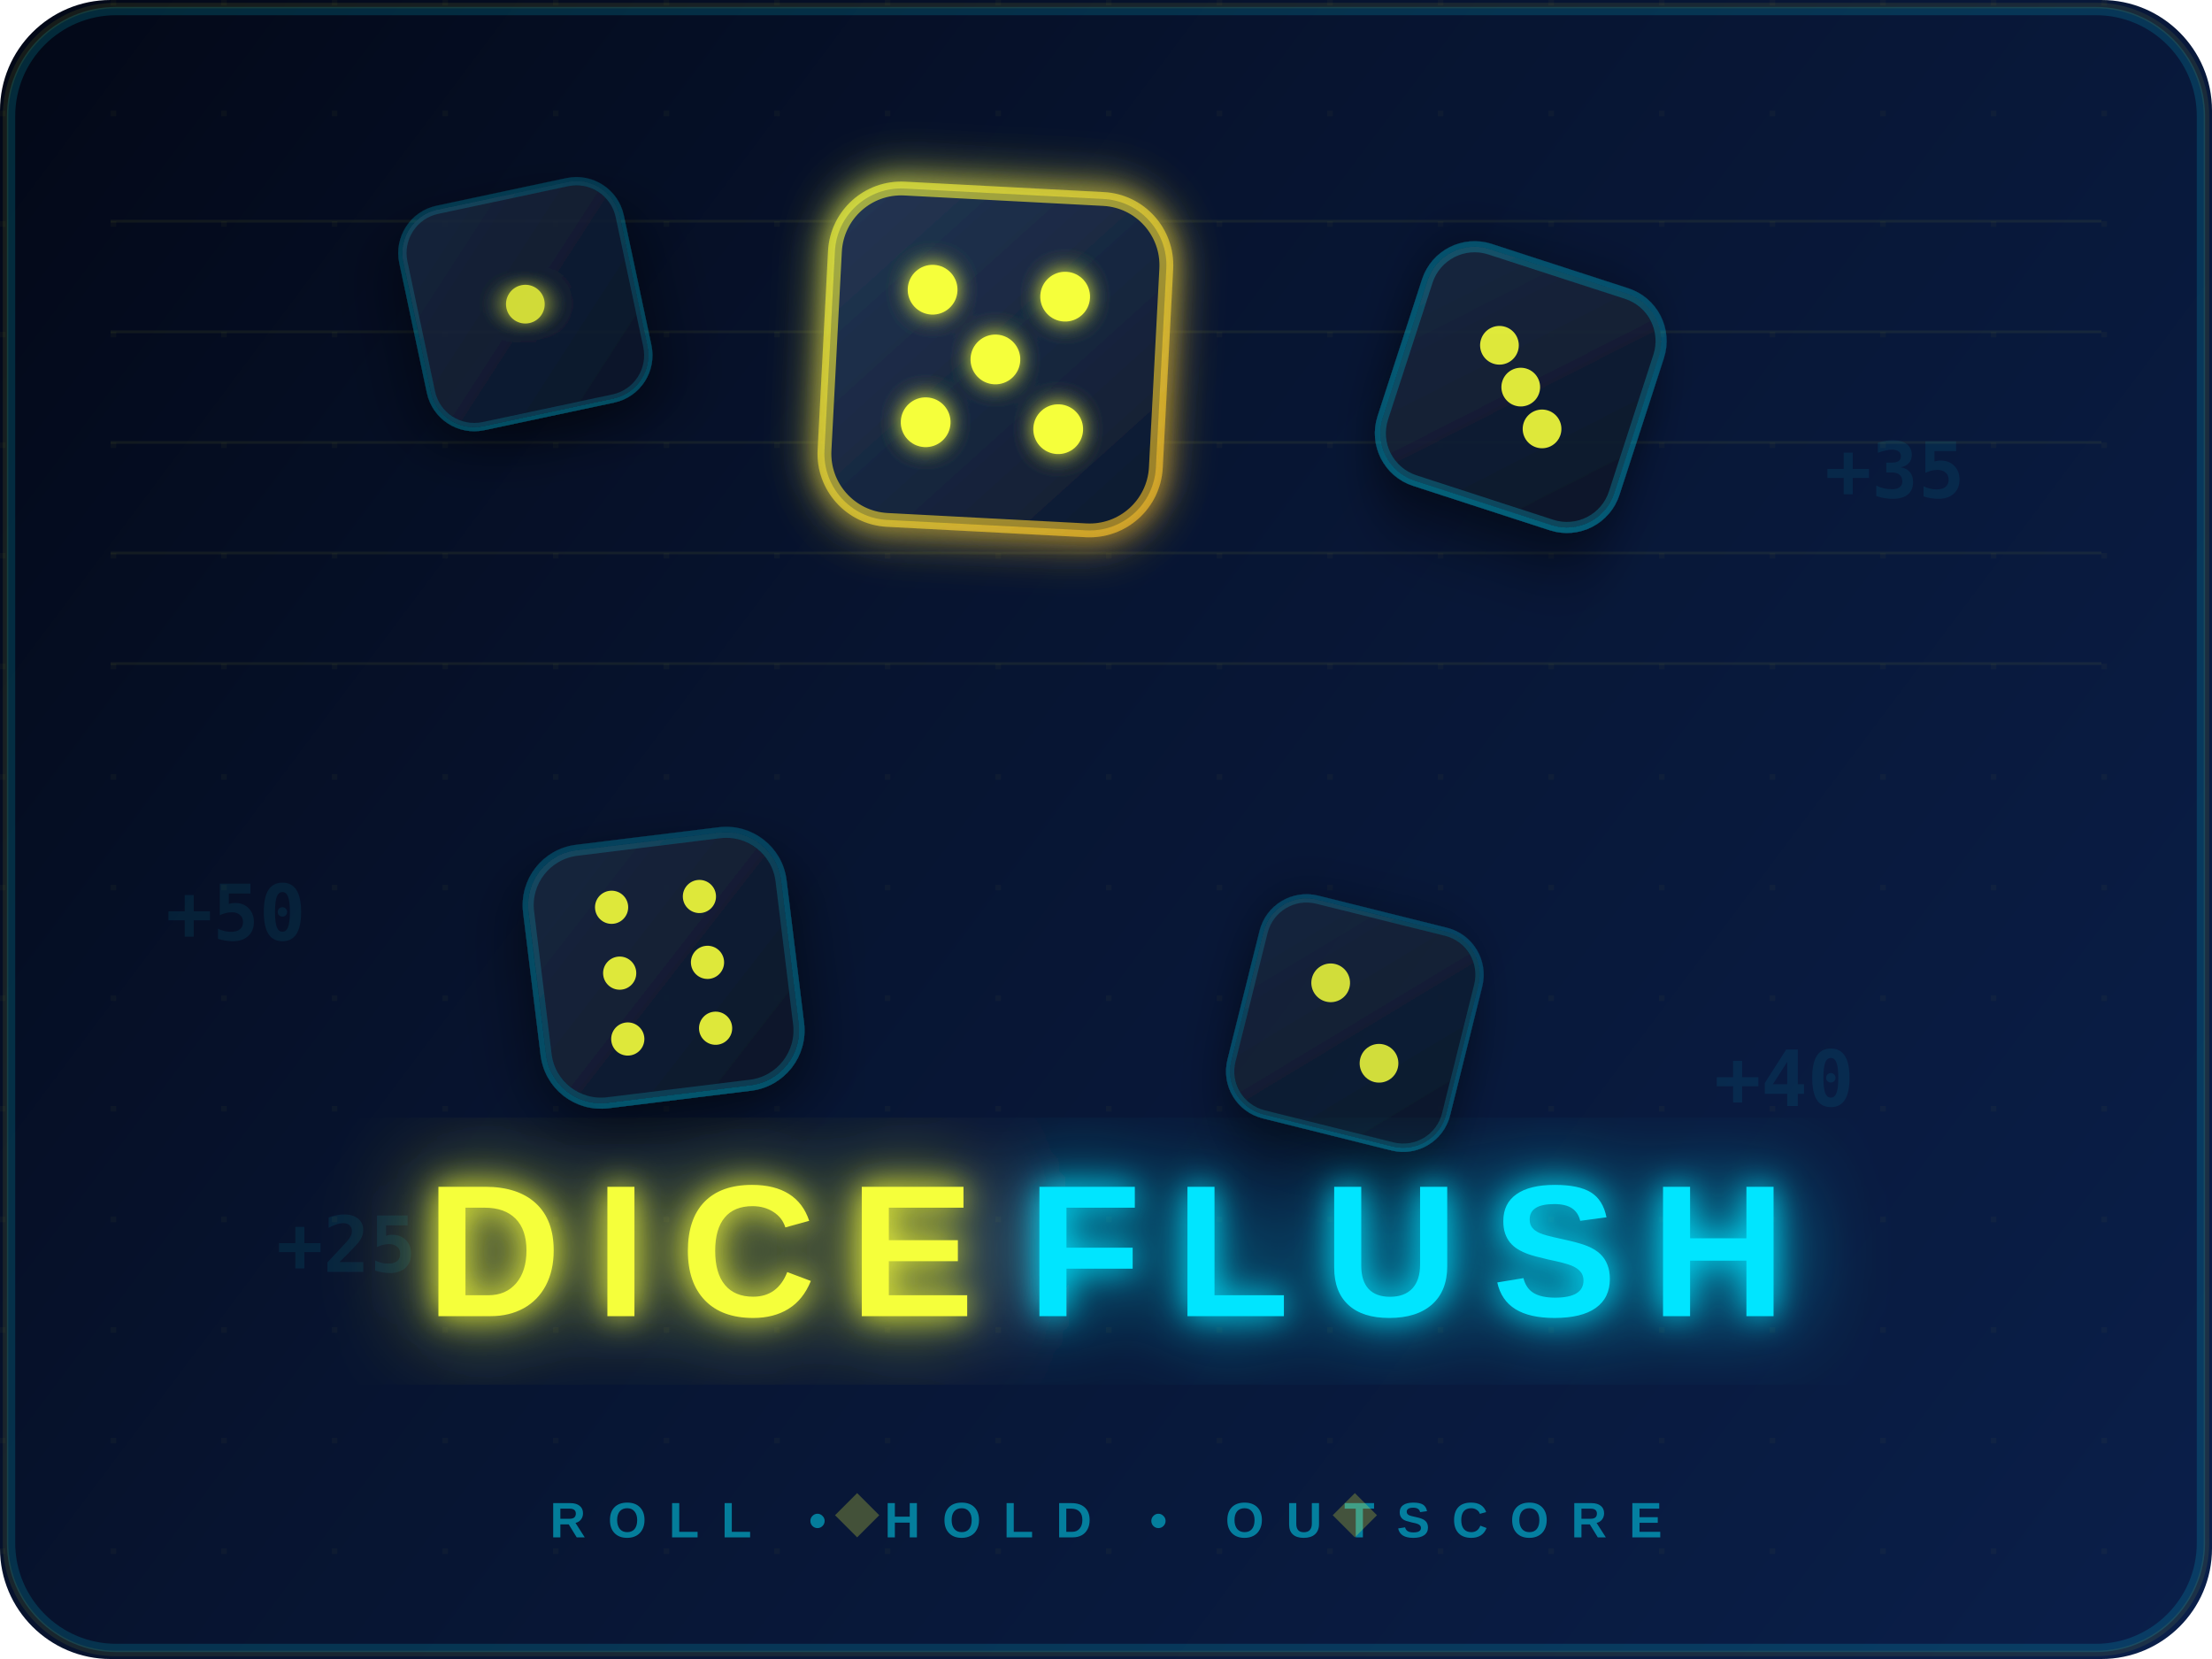
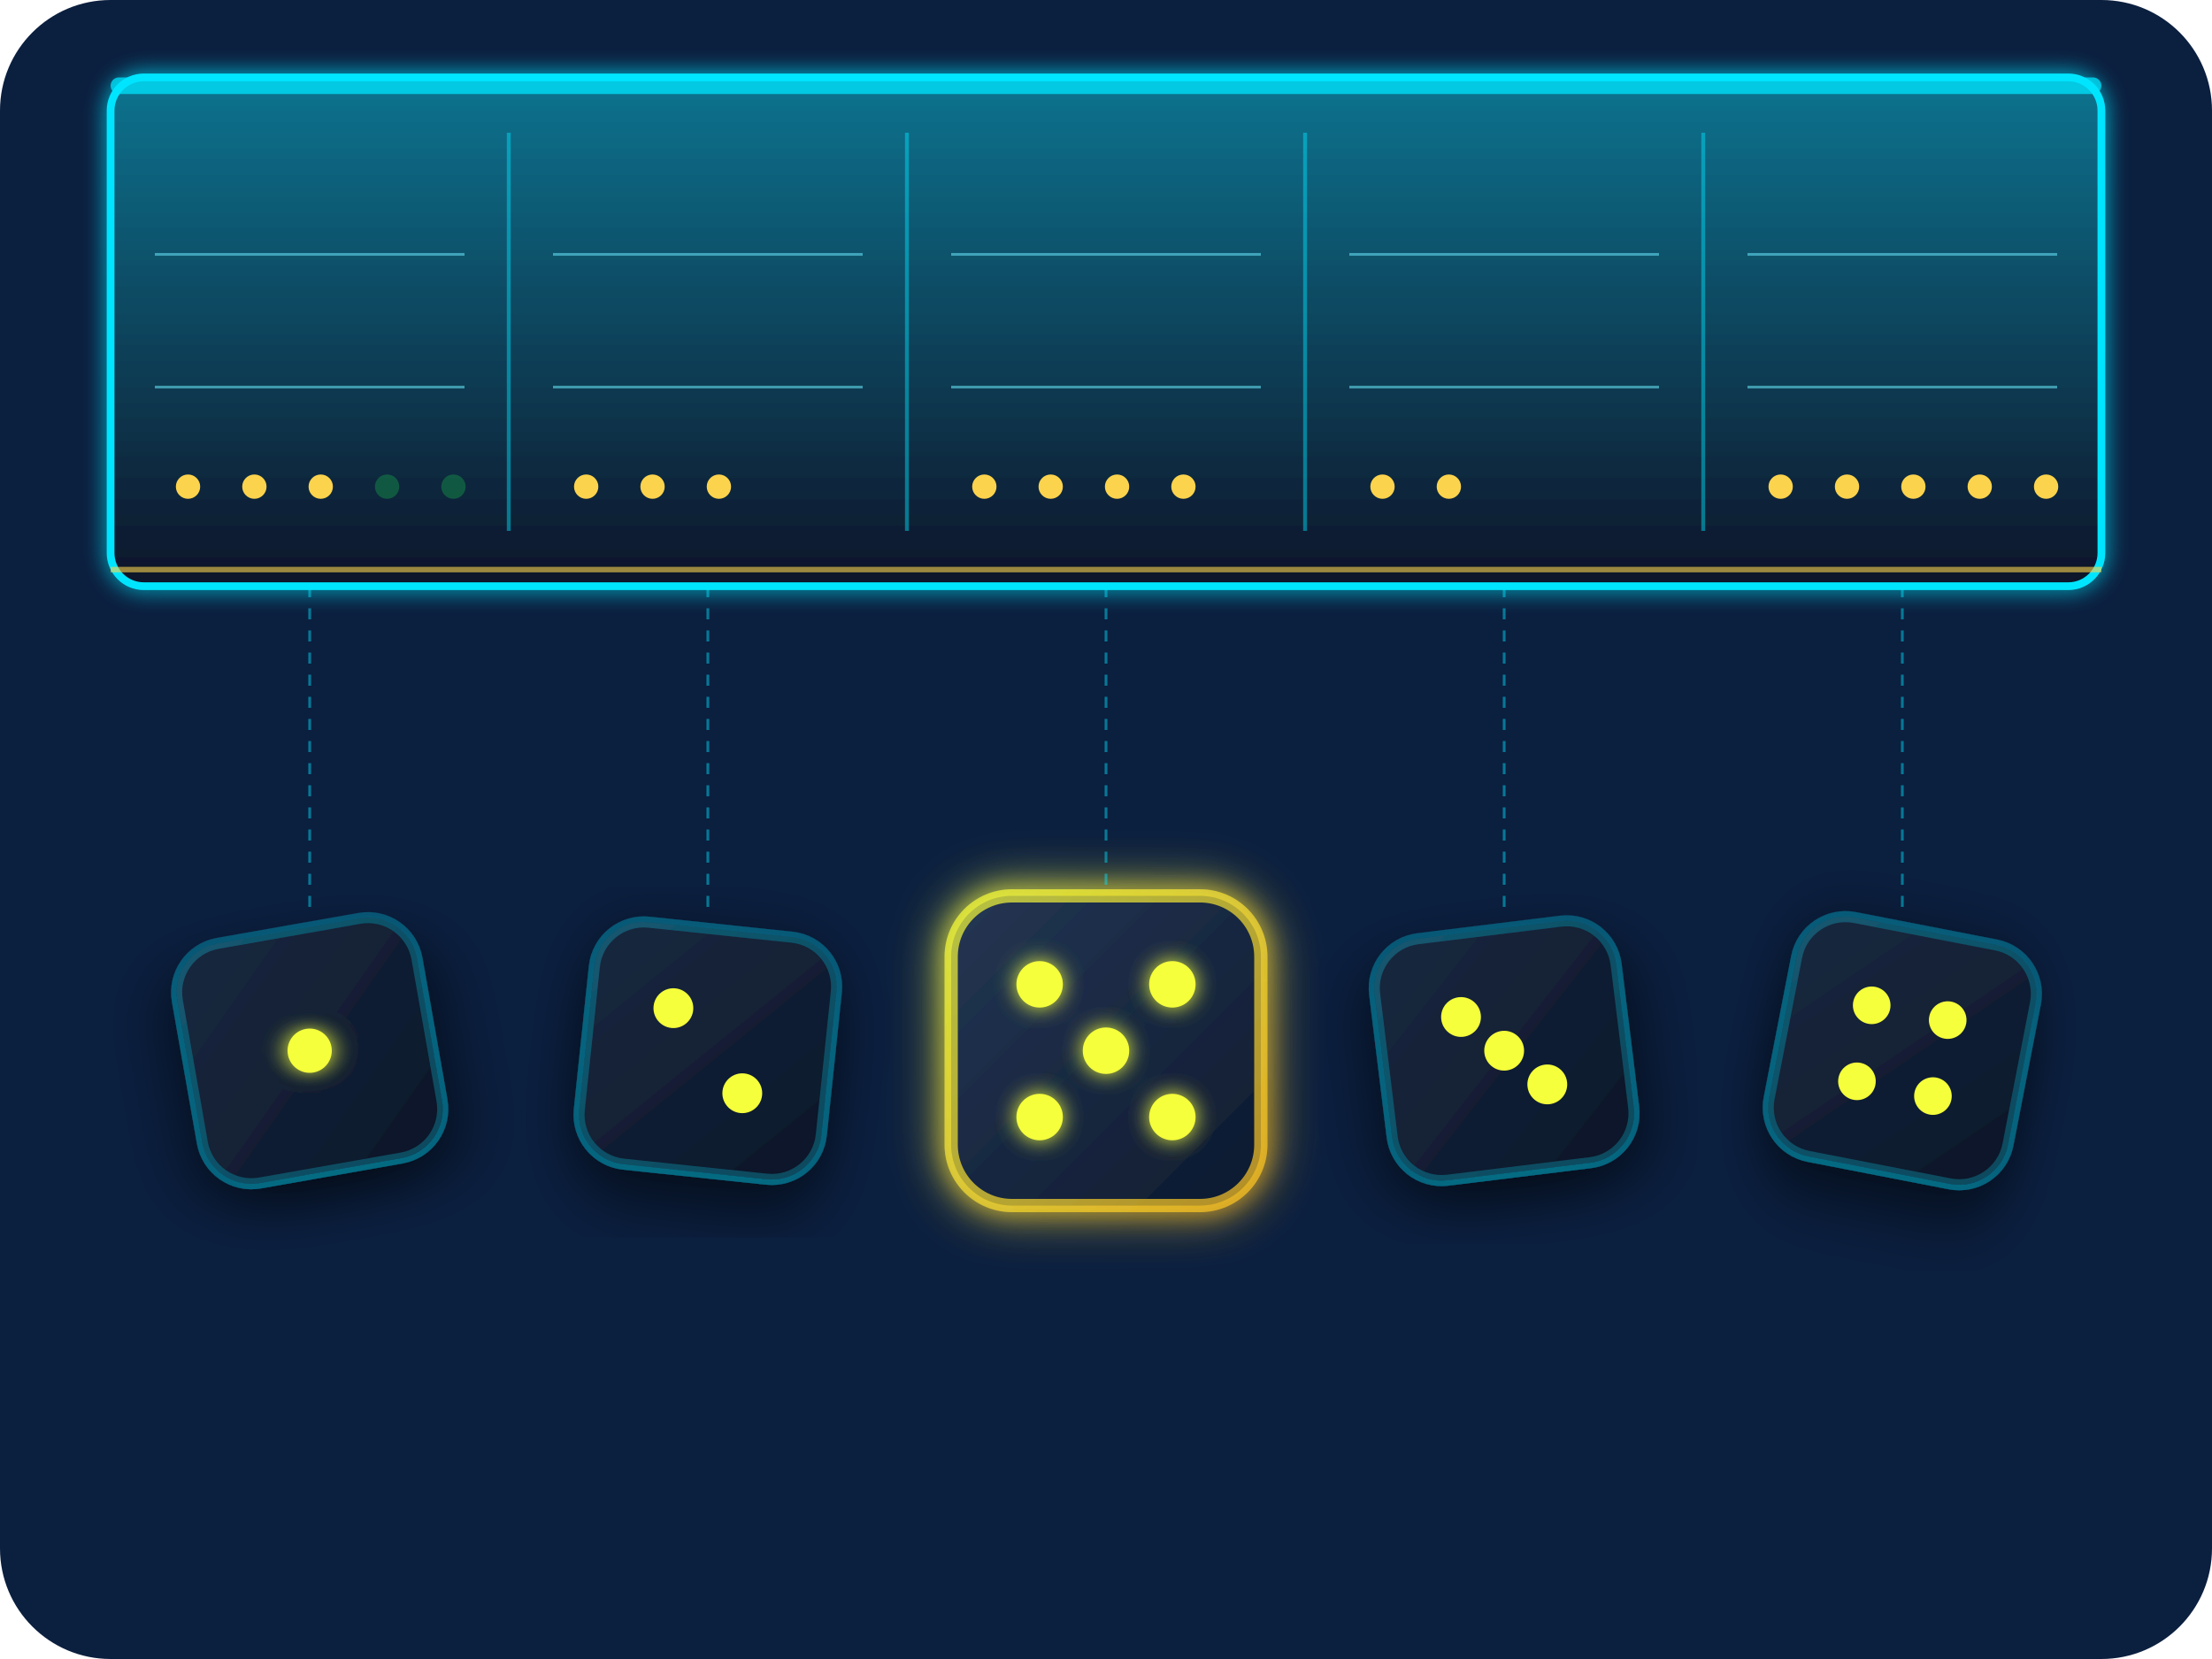
<svg xmlns="http://www.w3.org/2000/svg" viewBox="0 0 400 300" fill="none">
  <defs>
-     <linearGradient id="bgGrad" x1="0" y1="0" x2="400" y2="300" gradientUnits="userSpaceOnUse">
-       <stop offset="0%" stop-color="#030817" />
-       <stop offset="40%" stop-color="#071430" />
-       <stop offset="100%" stop-color="#0a1f4a" />
-     </linearGradient>
    <linearGradient id="accentGrad" x1="0" y1="0" x2="1" y2="1">
      <stop offset="0%" stop-color="#f5ff3b" />
      <stop offset="100%" stop-color="#fbbf24" />
    </linearGradient>
    <linearGradient id="cyanGrad" x1="0" y1="0" x2="1" y2="0">
      <stop offset="0%" stop-color="#00e5ff" />
      <stop offset="100%" stop-color="#22d3ee" />
    </linearGradient>
    <linearGradient id="dieGrad" x1="0" y1="0" x2="1" y2="1">
      <stop offset="0%" stop-color="#1a2940" />
      <stop offset="100%" stop-color="#0a1628" />
    </linearGradient>
-     <linearGradient id="dieGradHighlight" x1="0" y1="0" x2="1" y2="1">
+     <linearGradient id="dieGradHi" x1="0" y1="0" x2="1" y2="1">
      <stop offset="0%" stop-color="#243654" />
      <stop offset="100%" stop-color="#0d1a2e" />
    </linearGradient>
+     <linearGradient id="scorePanel" x1="0" y1="0" x2="0" y2="1">
+       <stop offset="0%" stop-color="#0e7490" />
+       <stop offset="100%" stop-color="#0a1428" />
+     </linearGradient>
    <filter id="glowSoft" x="-50%" y="-50%" width="200%" height="200%">
-       <feGaussianBlur stdDeviation="2" result="blur" />
+       <feGaussianBlur stdDeviation="2" result="b" />
      <feMerge>
-         <feMergeNode in="blur" />
+         <feMergeNode in="b" />
        <feMergeNode in="SourceGraphic" />
      </feMerge>
    </filter>
    <filter id="glowMedium" x="-50%" y="-50%" width="200%" height="200%">
-       <feGaussianBlur stdDeviation="4" result="blur" />
+       <feGaussianBlur stdDeviation="4" result="b" />
      <feMerge>
-         <feMergeNode in="blur" />
+         <feMergeNode in="b" />
        <feMergeNode in="SourceGraphic" />
      </feMerge>
    </filter>
    <filter id="glowStrong" x="-50%" y="-50%" width="200%" height="200%">
-       <feGaussianBlur stdDeviation="6" result="blur" />
+       <feGaussianBlur stdDeviation="6" result="b" />
      <feMerge>
-         <feMergeNode in="blur" />
-         <feMergeNode in="SourceGraphic" />
-       </feMerge>
-     </filter>
-     <filter id="glowTitle" x="-50%" y="-50%" width="200%" height="200%">
-       <feGaussianBlur stdDeviation="3" result="blur1" />
-       <feGaussianBlur stdDeviation="8" result="blur2" />
-       <feMerge>
-         <feMergeNode in="blur2" />
-         <feMergeNode in="blur1" />
+         <feMergeNode in="b" />
        <feMergeNode in="SourceGraphic" />
      </feMerge>
    </filter>
    <filter id="shadow">
      <feDropShadow dx="0" dy="4" stdDeviation="6" flood-color="#000" flood-opacity="0.7" />
    </filter>
-     <pattern id="grid" width="20" height="20" patternUnits="userSpaceOnUse">
-       <rect width="20" height="20" fill="none" />
-       <rect x="0" y="0" width="1" height="1" fill="#f5ff3b" fill-opacity="0.03" />
-     </pattern>
  </defs>
-   <rect width="400" height="300" rx="20" fill="url(#bgGrad)" />
-   <rect width="400" height="300" rx="20" fill="url(#grid)" />
-   <rect x="2" y="2" width="396" height="296" rx="19" stroke="#00e5ff" stroke-opacity="0.15" stroke-width="1.5" />
-   <rect x="1" y="1" width="398" height="298" rx="20" stroke="#f5ff3b" stroke-opacity="0.08" stroke-width="1" />
-   <g opacity="0.06">
-     <line x1="20" y1="40" x2="380" y2="40" stroke="#f5ff3b" stroke-width="0.5" />
-     <line x1="20" y1="60" x2="380" y2="60" stroke="#f5ff3b" stroke-width="0.5" />
-     <line x1="20" y1="80" x2="380" y2="80" stroke="#f5ff3b" stroke-width="0.5" />
-     <line x1="20" y1="100" x2="380" y2="100" stroke="#f5ff3b" stroke-width="0.5" />
-     <line x1="20" y1="120" x2="380" y2="120" stroke="#f5ff3b" stroke-width="0.5" />
+   <rect width="400" height="300" rx="20" fill="#0b1f3f" />
+   <g transform="translate(20 14)">
+     <rect x="0" y="0" width="360" height="92" rx="6" fill="url(#scorePanel)" stroke="#00e5ff" stroke-width="1.4" filter="url(#glowSoft)" />
+     <rect x="0" y="0" width="360" height="3" rx="1.5" fill="#00e5ff" opacity="0.75" />
+     <line x1="0" y1="89" x2="360" y2="89" stroke="#fcd34d" stroke-width="1" opacity="0.6" />
+     <g stroke="#00e5ff" stroke-width="0.7" opacity="0.45">
+       <line x1="72" y1="10" x2="72" y2="82" />
+       <line x1="144" y1="10" x2="144" y2="82" />
+       <line x1="216" y1="10" x2="216" y2="82" />
+       <line x1="288" y1="10" x2="288" y2="82" />
+     </g>
+     <g stroke="#67e8f9" stroke-width="0.5" opacity="0.55">
+       <line x1="8" y1="32" x2="64" y2="32" />
+       <line x1="80" y1="32" x2="136" y2="32" />
+       <line x1="152" y1="32" x2="208" y2="32" />
+       <line x1="224" y1="32" x2="280" y2="32" />
+       <line x1="296" y1="32" x2="352" y2="32" />
+       <line x1="8" y1="56" x2="64" y2="56" />
+       <line x1="80" y1="56" x2="136" y2="56" />
+       <line x1="152" y1="56" x2="208" y2="56" />
+       <line x1="224" y1="56" x2="280" y2="56" />
+       <line x1="296" y1="56" x2="352" y2="56" />
+     </g>
+     <g fill="#fcd34d">
+       <circle cx="14" cy="74" r="2.2" />
+       <circle cx="26" cy="74" r="2.2" />
+       <circle cx="38" cy="74" r="2.2" />
+       <circle cx="50" cy="74" r="2.2" fill="#16a34a" opacity="0.4" />
+       <circle cx="62" cy="74" r="2.2" fill="#16a34a" opacity="0.4" />
+     </g>
+     <g fill="#fcd34d">
+       <circle cx="86" cy="74" r="2.2" />
+       <circle cx="98" cy="74" r="2.2" />
+       <circle cx="110" cy="74" r="2.2" />
+     </g>
+     <g fill="#fcd34d">
+       <circle cx="158" cy="74" r="2.2" />
+       <circle cx="170" cy="74" r="2.2" />
+       <circle cx="182" cy="74" r="2.2" />
+       <circle cx="194" cy="74" r="2.2" />
+     </g>
+     <g fill="#fcd34d">
+       <circle cx="230" cy="74" r="2.2" />
+       <circle cx="242" cy="74" r="2.2" />
+     </g>
+     <g fill="#fcd34d">
+       <circle cx="302" cy="74" r="2.2" />
+       <circle cx="314" cy="74" r="2.2" />
+       <circle cx="326" cy="74" r="2.2" />
+       <circle cx="338" cy="74" r="2.2" />
+       <circle cx="350" cy="74" r="2.2" />
+     </g>
  </g>
-   <g opacity="0.08" font-family="monospace" font-size="14" font-weight="900" fill="#00e5ff">
-     <text x="30" y="170">+50</text>
-     <text x="330" y="90">+35</text>
-     <text x="50" y="230">+25</text>
-     <text x="310" y="200">+40</text>
+   <g transform="translate(56 190) rotate(-10)" filter="url(#shadow)">
+     <rect x="-22" y="-22" width="44" height="44" rx="9" fill="url(#dieGrad)" stroke="#00e5ff" stroke-opacity="0.25" stroke-width="2" />
+     <circle cx="0" cy="0" r="4" fill="#f5ff3b" filter="url(#glowSoft)" />
  </g>
-   <g transform="translate(95, 55) rotate(-12)" filter="url(#shadow)" opacity="0.85">
-     <rect x="-20" y="-20" width="40" height="40" rx="8" fill="url(#dieGrad)" stroke="#00e5ff" stroke-opacity="0.2" stroke-width="1.5" />
-     <circle cx="0" cy="0" r="3.5" fill="#f5ff3b" filter="url(#glowSoft)" />
+   <g transform="translate(128 190) rotate(6)" filter="url(#shadow)">
+     <rect x="-22" y="-22" width="44" height="44" rx="9" fill="url(#dieGrad)" stroke="#00e5ff" stroke-opacity="0.25" stroke-width="2" />
+     <circle cx="-7" cy="-7" r="3.6" fill="#f5ff3b" />
+     <circle cx="7" cy="7" r="3.6" fill="#f5ff3b" />
  </g>
-   <g transform="translate(180, 65) rotate(3)" filter="url(#glowMedium)">
-     <rect x="-30" y="-30" width="60" height="60" rx="12" fill="url(#dieGradHighlight)" stroke="url(#accentGrad)" stroke-opacity="0.6" stroke-width="2.5" filter="url(#glowSoft)" />
-     <circle cx="-12" cy="-12" r="4.5" fill="#f5ff3b" filter="url(#glowSoft)" />
-     <circle cx="12" cy="-12" r="4.5" fill="#f5ff3b" filter="url(#glowSoft)" />
-     <circle cx="0" cy="0" r="4.5" fill="#f5ff3b" filter="url(#glowSoft)" />
-     <circle cx="-12" cy="12" r="4.5" fill="#f5ff3b" filter="url(#glowSoft)" />
-     <circle cx="12" cy="12" r="4.5" fill="#f5ff3b" filter="url(#glowSoft)" />
+   <g transform="translate(200 190) rotate(0)" filter="url(#glowMedium)">
+     <rect x="-28" y="-28" width="56" height="56" rx="11" fill="url(#dieGradHi)" stroke="url(#accentGrad)" stroke-opacity="0.7" stroke-width="2.4" filter="url(#glowSoft)" />
+     <circle cx="-12" cy="-12" r="4.2" fill="#f5ff3b" filter="url(#glowSoft)" />
+     <circle cx="12" cy="-12" r="4.2" fill="#f5ff3b" filter="url(#glowSoft)" />
+     <circle cx="0" cy="0" r="4.2" fill="#f5ff3b" filter="url(#glowSoft)" />
+     <circle cx="-12" cy="12" r="4.2" fill="#f5ff3b" filter="url(#glowSoft)" />
+     <circle cx="12" cy="12" r="4.2" fill="#f5ff3b" filter="url(#glowSoft)" />
  </g>
-   <g transform="translate(275, 70) rotate(18)" filter="url(#shadow)" opacity="0.9">
+   <g transform="translate(272 190) rotate(-7)" filter="url(#shadow)">
    <rect x="-22" y="-22" width="44" height="44" rx="9" fill="url(#dieGrad)" stroke="#00e5ff" stroke-opacity="0.25" stroke-width="2" />
-     <circle cx="-6" cy="-6" r="3.5" fill="#f5ff3b" />
-     <circle cx="0" cy="0" r="3.5" fill="#f5ff3b" />
-     <circle cx="6" cy="6" r="3.5" fill="#f5ff3b" />
+     <circle cx="-7" cy="-7" r="3.6" fill="#f5ff3b" />
+     <circle cx="0" cy="0" r="3.6" fill="#f5ff3b" />
+     <circle cx="7" cy="7" r="3.6" fill="#f5ff3b" />
  </g>
-   <g transform="translate(120, 175) rotate(-7)" filter="url(#shadow)" opacity="0.9">
-     <rect x="-23" y="-23" width="46" height="46" rx="10" fill="url(#dieGrad)" stroke="#00e5ff" stroke-opacity="0.2" stroke-width="2" />
-     <circle cx="-8" cy="-12" r="3" fill="#f5ff3b" />
-     <circle cx="8" cy="-12" r="3" fill="#f5ff3b" />
-     <circle cx="-8" cy="0" r="3" fill="#f5ff3b" />
-     <circle cx="8" cy="0" r="3" fill="#f5ff3b" />
-     <circle cx="-8" cy="12" r="3" fill="#f5ff3b" />
-     <circle cx="8" cy="12" r="3" fill="#f5ff3b" />
+   <g transform="translate(344 190) rotate(11)" filter="url(#shadow)">
+     <rect x="-22" y="-22" width="44" height="44" rx="9" fill="url(#dieGrad)" stroke="#00e5ff" stroke-opacity="0.25" stroke-width="2" />
+     <circle cx="-7" cy="-7" r="3.4" fill="#f5ff3b" />
+     <circle cx="7" cy="-7" r="3.4" fill="#f5ff3b" />
+     <circle cx="-7" cy="7" r="3.4" fill="#f5ff3b" />
+     <circle cx="7" cy="7" r="3.4" fill="#f5ff3b" />
  </g>
-   <g transform="translate(245, 185) rotate(14)" filter="url(#shadow)" opacity="0.85">
-     <rect x="-20" y="-20" width="40" height="40" rx="8" fill="url(#dieGrad)" stroke="#00e5ff" stroke-opacity="0.2" stroke-width="1.5" />
-     <circle cx="-6" cy="-6" r="3.5" fill="#f5ff3b" />
-     <circle cx="6" cy="6" r="3.5" fill="#f5ff3b" />
-   </g>
-   <line x1="60" y1="248" x2="340" y2="248" stroke="url(#accentGrad)" stroke-opacity="0.3" stroke-width="1" />
-   <text x="200" y="238" text-anchor="middle" font-family="'Segoe UI', Arial, sans-serif" font-size="34" font-weight="900" letter-spacing="6" filter="url(#glowTitle)">
-     <tspan fill="#f5ff3b">DICE</tspan>
-     <tspan fill="#00e5ff" letter-spacing="6"> FLUSH</tspan>
-   </text>
-   <text x="200" y="278" text-anchor="middle" font-family="'Segoe UI', Arial, sans-serif" font-size="9" font-weight="600" fill="#00e5ff" fill-opacity="0.5" letter-spacing="4">
-     ROLL • HOLD • OUTSCORE
-   </text>
-   <g opacity="0.25">
-     <polygon points="155,270 159,274 155,278 151,274" fill="#f5ff3b" />
-     <polygon points="245,270 249,274 245,278 241,274" fill="#f5ff3b" />
+   <g stroke="#00e5ff" stroke-width="0.5" stroke-dasharray="2 2" opacity="0.45">
+     <line x1="56" y1="106" x2="56" y2="166" />
+     <line x1="128" y1="106" x2="128" y2="166" />
+     <line x1="200" y1="106" x2="200" y2="160" />
+     <line x1="272" y1="106" x2="272" y2="166" />
+     <line x1="344" y1="106" x2="344" y2="166" />
  </g>
</svg>
